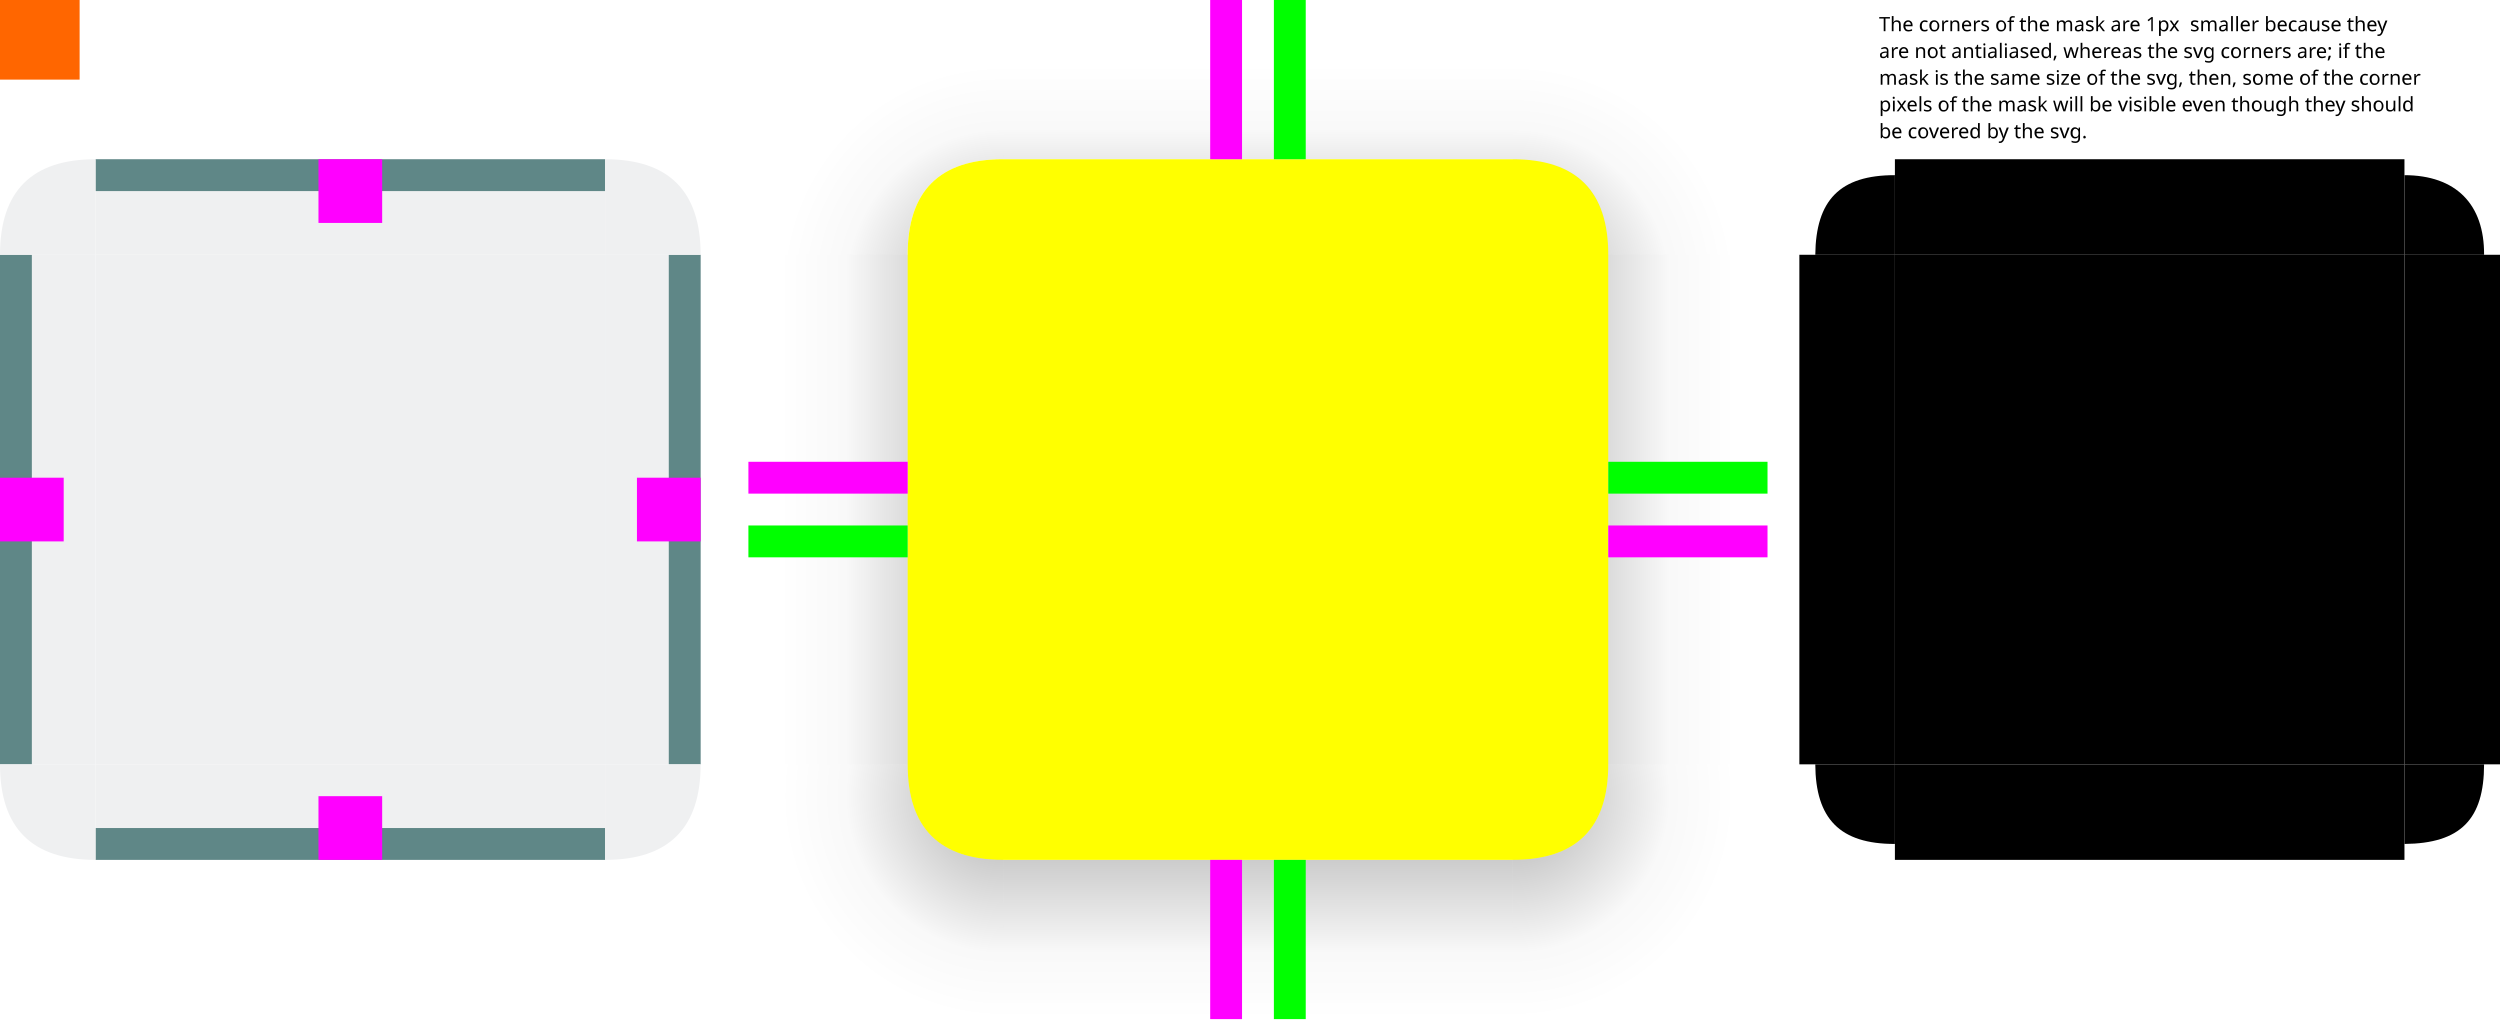
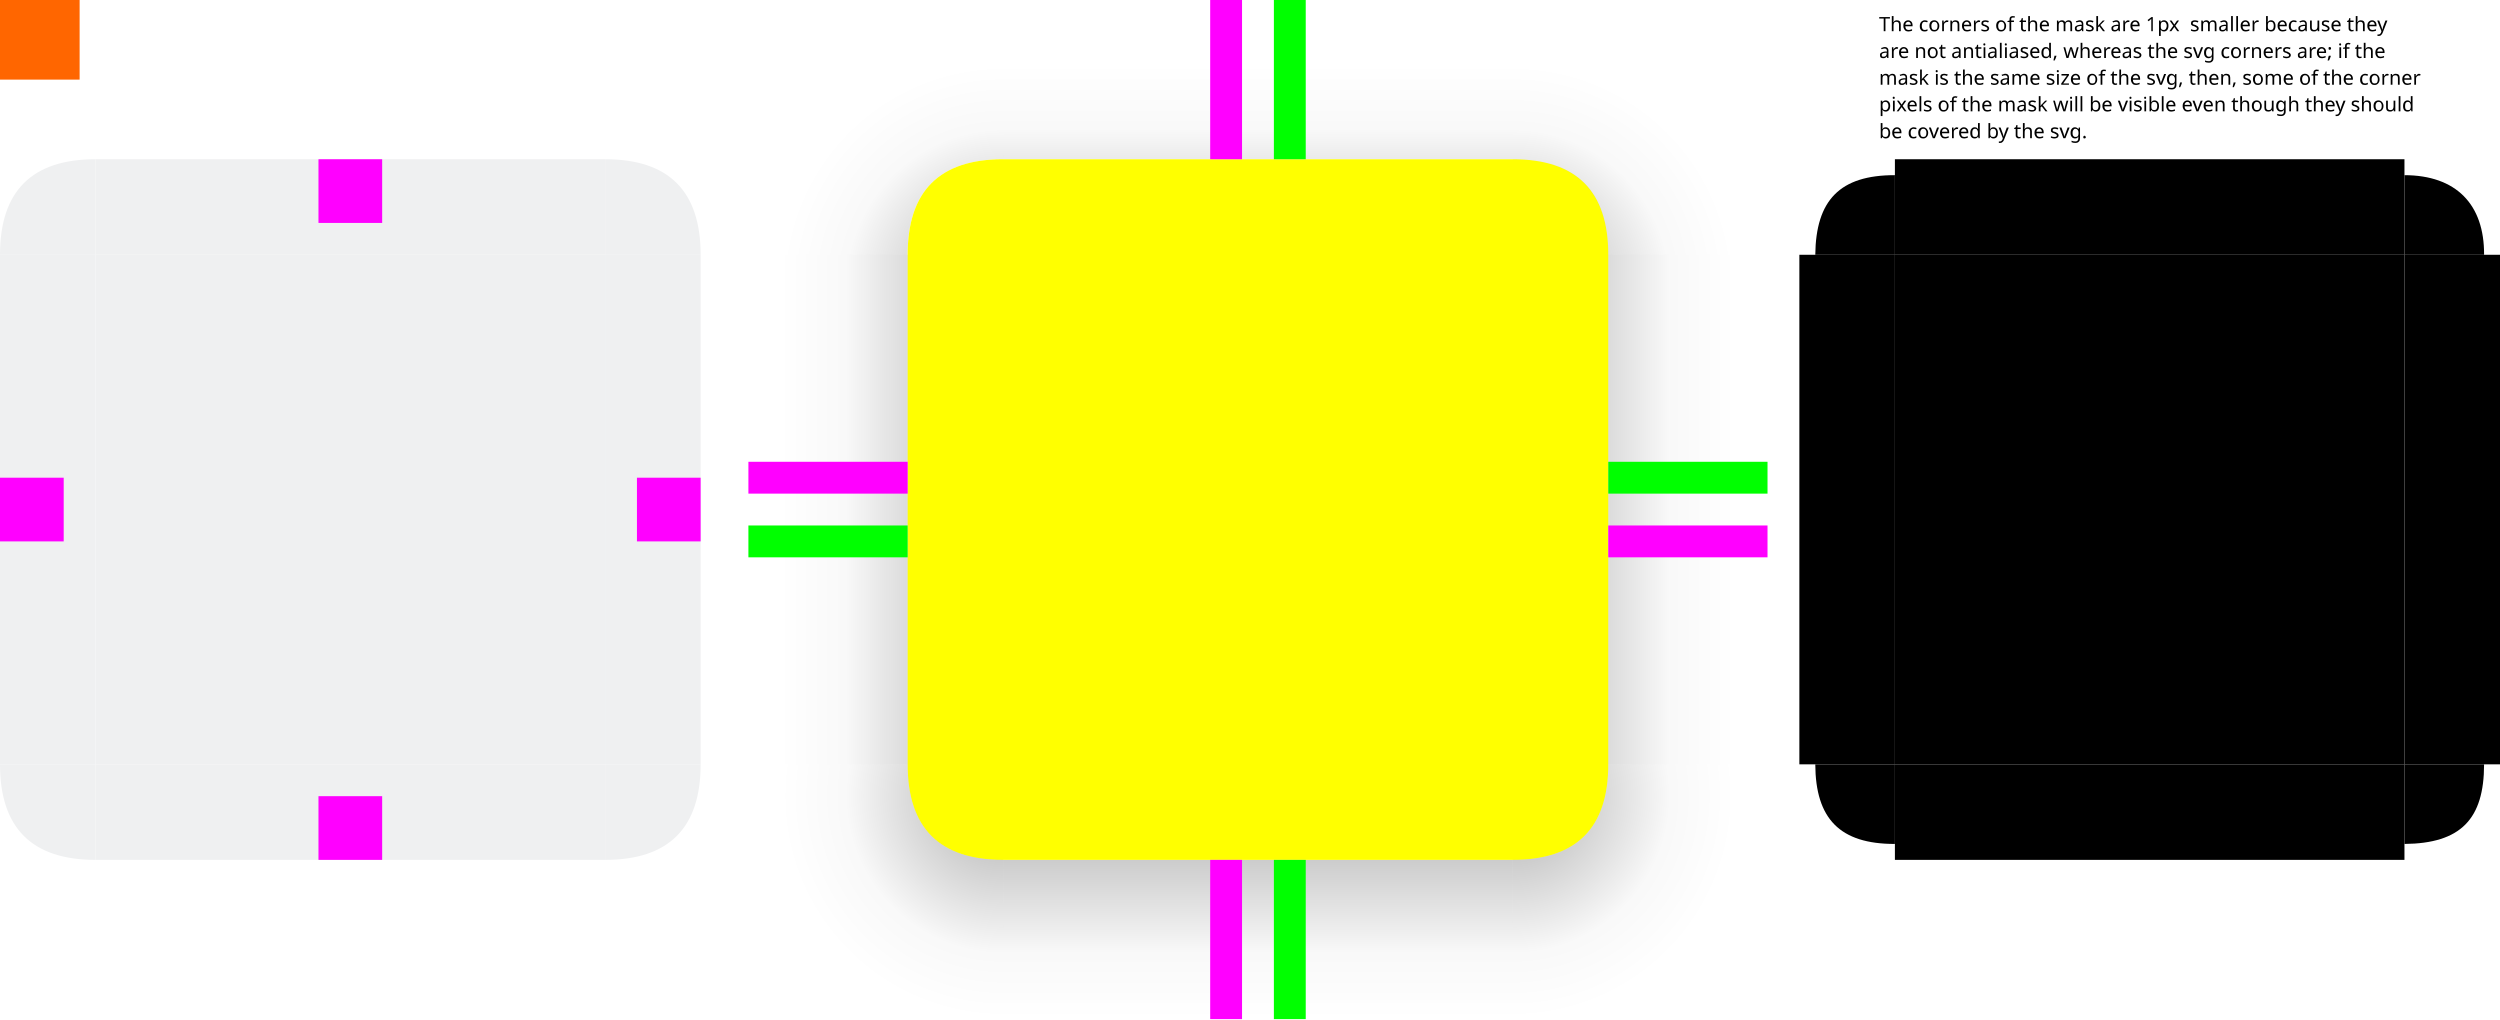
<svg xmlns="http://www.w3.org/2000/svg" xmlns:xlink="http://www.w3.org/1999/xlink" id="svg2" height="64" viewBox="0 0 157 64" width="157" version="1.1">
  <defs id="defs15">
    <style type="text/css" id="current-color-scheme">
            .ColorScheme-Text {
                color:#232629;
                stop-color:#232629;
            }
            .ColorScheme-Background {
                color:#eff0f1;
                stop-color:#eff0f1;
            }
        </style>
    <linearGradient id="shadow-side" gradientUnits="userSpaceOnUse">
      <stop id="stop1762" offset="0" style="stop-color:#000;stop-opacity:.2" />
      <stop id="stop1760" offset=".333" style="stop-color:#000;stop-opacity:.1" />
      <stop id="stop1758" offset=".5" style="stop-color:#000;stop-opacity:.05" />
      <stop id="stop1756" offset=".583" style="stop-color:#000;stop-opacity:.025" />
      <stop id="stop1754" offset="1" style="stop-color:#000;stop-opacity:0" />
    </linearGradient>
    <linearGradient id="shadow-corner" gradientUnits="userSpaceOnUse">
      <stop id="stop11958" offset="0" style="stop-color:#000;stop-opacity:1" />
      <stop id="stop11960" offset=".286" style="stop-color:#000;stop-opacity:.2" />
      <stop id="stop11962" offset=".524" style="stop-color:#000;stop-opacity:.1" />
      <stop id="stop11966" offset=".643" style="stop-color:#000;stop-opacity:.05" />
      <stop id="stop11968" offset=".702" style="stop-color:#000;stop-opacity:.025" />
      <stop id="stop11970" offset="1" style="stop-color:#000;stop-opacity:0" />
    </linearGradient>
    <linearGradient xlink:href="#shadow-side" id="linearGradient1734" gradientUnits="userSpaceOnUse" x1="16" y1="6" x2="16" y2="16" />
    <linearGradient xlink:href="#shadow-side" id="linearGradient1984" gradientUnits="userSpaceOnUse" x1="12" y1="16" x2="2" y2="16" />
    <linearGradient xlink:href="#shadow-side" id="linearGradient4945" gradientUnits="userSpaceOnUse" x1="16" y1="14" x2="16" y2="4" />
    <linearGradient xlink:href="#shadow-side" id="linearGradient8667" gradientUnits="userSpaceOnUse" x1="4" y1="16" x2="14" y2="16" />
    <radialGradient xlink:href="#shadow-corner" id="radialGradient3268" cx="95" cy="50" fx="95" fy="50" r="6.5" gradientUnits="userSpaceOnUse" gradientTransform="matrix(0,2.153846,-2.153846,0,107.6923,-202.6154)" />
    <radialGradient xlink:href="#shadow-corner" id="radialGradient3268-4" cx="95" cy="50" fx="95" fy="50" r="6.5" gradientUnits="userSpaceOnUse" gradientTransform="matrix(0,2.153846,-2.153846,0,107.6923,-202.6154)" />
    <radialGradient xlink:href="#shadow-corner" id="radialGradient3268-6" cx="93.143" cy="50" fx="93.143" fy="50" r="6.5" gradientUnits="userSpaceOnUse" gradientTransform="matrix(0,2.153846,-2.153846,0,107.6923,-202.6154)" />
    <radialGradient xlink:href="#shadow-corner" id="radialGradient3268-6-6" cx="93.143" cy="50" fx="93.143" fy="50" r="6.5" gradientUnits="userSpaceOnUse" gradientTransform="matrix(0,2.153846,-2.153846,0,107.6923,-202.6154)" />
  </defs>
  <rect id="hint-tile-center" height="5" style="fill:#ff6600" width="5" x="0" y="0" />
  <g id="top" transform="translate(6,10)">
    <rect id="rect4152" height="6" style="opacity:1;fill:currentColor" class="ColorScheme-Background" width="32" x="0" y="0" />
-     <path style="opacity:1" d="M 0,0 V 2 H 32 V 0 Z" id="path1337" fill="#5f8787" />
  </g>
  <g id="bottom" transform="translate(6,48)">
    <rect id="rect4148" height="6" style="opacity:1;fill:currentColor" class="ColorScheme-Background" width="32" x="0" y="0" />
-     <path style="opacity:1" d="M 0,4 V 6 H 32 V 4 Z" id="path1671" fill="#5f8787" />
  </g>
  <g id="left" transform="translate(0,16)">
    <rect id="rect4144" height="32" style="opacity:1;fill:currentColor" class="ColorScheme-Background" width="6" x="0" y="0" />
-     <path style="opacity:1" d="M 0,32 H 2 V 0 H 0 Z" id="path1785" fill="#5f8787" />
  </g>
  <g id="right" transform="translate(38,16)">
    <rect id="rect4140" height="32" style="opacity:1;fill:currentColor" class="ColorScheme-Background" width="6" x="0" y="0" />
-     <path style="opacity:1" d="M 4,32 H 6 V 0 H 4 Z" id="path1902" fill="#5f8787" />
  </g>
  <g id="center" transform="translate(6,16)">
    <rect id="rect4138" height="32" style="opacity:1;fill:currentColor" class="ColorScheme-Background" width="32" x="0" y="0" />
  </g>
  <g id="topleft" transform="translate(0,10)">
    <path d="M 0,6 H 6 V 0 C 2,0 0,2 0,6 Z" style="opacity:1;fill:currentColor" class="ColorScheme-Background" id="path3115" />
  </g>
  <g id="topright" transform="translate(38,10)">
    <path d="M 0,0 V 6 H 6 C 6,2 4,0 0,0 Z" style="opacity:1;fill:currentColor" class="ColorScheme-Background" id="path3118" />
  </g>
  <g id="bottomleft" transform="translate(0,48)">
    <path d="M 6,6 V 0 H 0 c 0,4 2,6 6,6 z" style="opacity:1;fill:currentColor" class="ColorScheme-Background" id="path3124" />
  </g>
  <g id="bottomright" transform="translate(38,48)">
    <path d="M 0,6 V 0 H 6 C 6,4 4,6 0,6 Z" style="opacity:1;fill:currentColor" class="ColorScheme-Background" id="path3121" />
  </g>
  <rect id="hint-top-margin" height="4" style="fill:#ff00ff;stroke-width:1" width="4" x="20" y="10" />
  <rect id="hint-bottom-margin" height="4" style="fill:#ff00ff;stroke-width:1" width="4" x="20" y="50" />
  <rect id="hint-right-margin" height="4" style="fill:#ff00ff;stroke-width:1" width="4" x="40" y="30" />
  <rect id="hint-left-margin" height="4" style="fill:#ff00ff;stroke-width:1" width="4" x="0" y="30" />
  <rect id="hint-top-inset" height="9.99999993923e-09" style="fill:#00ff00" width="4" x="20" y="10" />
  <rect id="hint-bottom-inset" height="9.99999993923e-09" style="fill:#00ff00" width="4" x="20" y="54" />
  <rect id="hint-left-inset" height="4" style="fill:#00ff00" width="9.99999993923e-09" x="0" y="30" />
  <rect id="hint-right-inset" height="4" style="fill:#00ff00" width="9.99999993923e-09" x="44" y="30" />
  <rect id="mask-top" height="6" width="32" x="119" y="10" />
  <rect id="mask-center" height="32" width="32" x="119" y="16" />
  <rect id="mask-bottom" height="6" transform="scale(1,-1)" width="32" x="119" y="-54" />
  <rect id="mask-left" height="32" width="6" x="113" y="16" />
  <rect id="mask-right" height="32" width="6" x="151" y="16" />
  <path id="mask-topleft" d="m 114,16 h -1 6 v -6 1 c -3.457,-0.005 -4.963,1.573 -5,5 z" />
  <g id="shadow-center" transform="translate(63,16)">
    <rect id="rect4908" height="32" style="opacity:0.001;fill-opacity:0.001" width="32" x="0" y="0" />
  </g>
  <g id="shadow-topleft" transform="rotate(180,31.5,8)">
    <path d="M 0,6 V 0 H 6 C 6,4 4,6 0,6 Z" style="opacity:0.001;fill:#000000;fill-opacity:0.004" id="path95-4-2" />
    <path id="path2368-7-5" style="fill:url(#radialGradient3268-6-6);fill-opacity:1;fill-rule:evenodd;stroke-width:1" d="M 6,0 C 6,4 4,6 0,6 V 16 H 3 C 10.18,16 16,10.18 16,3 V 0 Z" />
  </g>
  <g id="shadow-top" transform="translate(63)">
    <rect id="st" height="10" width="32" style="fill:url(#linearGradient4945);fill-opacity:1" x="0" y="0" />
    <rect id="rect1546" height="6" style="opacity:0.001;fill:#000000;fill-opacity:0.004;fill-rule:evenodd" width="32" y="10" x="0" />
  </g>
  <g id="shadow-bottom" transform="translate(63,48)">
    <rect id="rect1546-6" height="6" style="opacity:0.001;fill:#000000;fill-opacity:0.004;fill-rule:evenodd" width="32" x="0" y="0" />
    <rect id="sb" height="10" width="32" y="6" style="fill:url(#linearGradient1734);fill-opacity:1" x="0" />
  </g>
  <path style="opacity:1;fill:#ffff00;stroke-width:2;stroke-linecap:round" d="m 63,10 h 32 c 4,0 6,2 6,6 v 32 c 0,4 -2,6 -6,6 H 63 c -4,0 -6,-2 -6,-6 V 16 c 0,-4 2,-6 6,-6 z" id="path838" />
  <g id="shadow-left" transform="translate(47,16)">
    <rect id="sl" height="32" width="10" style="fill:url(#linearGradient1984);fill-opacity:1" x="0" y="0" />
    <rect id="rect1546-3-7" height="32" style="opacity:0.001;fill:#000000;fill-opacity:0.004;fill-rule:evenodd" width="6" x="10" y="0" />
  </g>
  <g id="shadow-right" transform="translate(95,16)">
    <rect id="rect1546-3" height="32" style="opacity:0.001;fill:#000000;fill-opacity:0.004;fill-rule:evenodd" width="6" x="0" y="0" />
    <rect id="sr" height="32" width="10" x="6" style="fill:url(#linearGradient8667);fill-opacity:1" y="0" />
  </g>
  <rect id="shadow-hint-top-margin" height="10" style="fill:#ff00ff" width="2" x="76" y="0" />
  <rect id="shadow-hint-bottom-margin" height="10" style="fill:#ff00ff" width="2" x="76" y="54" />
  <rect id="shadow-hint-right-margin" height="2" style="fill:#ff00ff" width="10" x="101" y="33" />
  <rect id="shadow-hint-left-margin" height="2" style="fill:#ff00ff" width="10" x="47" y="29" />
  <rect id="shadow-hint-top-inset" height="10" style="fill:#00ff00" width="2" x="80" y="0" />
  <rect id="shadow-hint-bottom-inset" height="10" style="fill:#00ff00" width="2" x="80" y="54" />
  <rect id="shadow-hint-right-inset" height="2" style="fill:#00ff00" width="10" x="101" y="29" />
  <rect id="shadow-hint-left-inset" height="2" style="fill:#00ff00" width="10" x="47" y="33" />
  <g id="shadow-bottomright" transform="translate(95,48)">
    <path d="M 0,6 V 0 H 6 C 6,3.999 3.98,6 0,6 Z" style="opacity:0.001;fill:#000000;fill-opacity:0.004" id="path95" />
    <path id="path2368" style="fill:url(#radialGradient3268);fill-opacity:1;fill-rule:evenodd;stroke-width:1" d="M 6,0 C 6,4 4,6 0,6 V 16 H 3 C 10.18,16 16,10.18 16,3 V 0 Z" />
  </g>
  <g id="shadow-bottomright-9" transform="translate(95,48)" />
  <g id="shadow-bottomleft" transform="matrix(-1,0,0,1,63,48)">
    <path d="M 3,6 H 0 V 0 H 6 V 3 C 6,4.657 4.657,6 3,6 Z" style="opacity:0.001;fill:#000000;fill-opacity:0.004" id="path95-1" />
    <path id="path2368-0" style="fill:url(#radialGradient3268-4);fill-opacity:1;fill-rule:evenodd;stroke-width:1" d="M 6,0 C 6,3.999 3.995,6 0,6 V 16 H 3 C 10.18,16 16,10.18 16,3 V 0 Z" />
  </g>
  <g id="shadow-topright" transform="matrix(1,0,0,-1,95,16)">
    <path d="M 3,6 H 0 V 0 H 6 V 3 C 6,4.657 4.657,6 3,6 Z" style="opacity:0.001;fill:#000000;fill-opacity:0.004" id="path95-4" />
    <path id="path2368-7" style="fill:url(#radialGradient3268-6);fill-opacity:1;fill-rule:evenodd;stroke-width:1" d="M 6,0 C 6,3.988 3.974,6 0,6 V 16 H 3 C 10.18,16 16,10.18 16,3 V 0 Z" />
  </g>
  <rect style="color:#eff0f1;fill:currentColor;fill-opacity:1;stroke:none;stop-color:#eff0f1" id="thick-center" width="32" height="32" x="19" y="75" class="ColorScheme-Background" />
  <rect transform="rotate(90)" style="fill:#800080;fill-opacity:1;stroke:none;stroke-width:1.155" id="thick-hint-right-margin" width="4" height="8" x="95" y="-56" />
  <rect transform="rotate(90)" y="-20" x="95" height="8" width="4" id="thick-hint-left-margin" style="fill:#800080;fill-opacity:1;stroke:none;stroke-width:1.155" />
  <rect y="69" x="38" height="8" width="4" id="thick-hint-top-margin" style="fill:#800080;fill-opacity:1;stroke:none;stroke-width:1.155" />
  <rect style="fill:#800080;fill-opacity:1;stroke:none;stroke-width:1.155" id="thick-hint-bottom-margin" width="4" height="8" x="39" y="105" />
  <path id="mask-topright" d="m 156,16 h 1 -6 v -6 1 c 3.233,0.006 5.021,1.824 5,5 z" />
  <path id="mask-bottomright" d="m 156,48 h 1 -6 v 6 -1 c 3.531,-0.032 5,-1.554 5,-5 z" />
  <path id="mask-bottomleft" d="m 114,48 h -1 6 v 6 -1 c -3.457,0.005 -4.984,-1.58 -5,-5 z" />
  <text xml:space="preserve" style="font-stretch:condensed;font-size:1.252px;font-family:Impact;-inkscape-font-specification:'Impact Condensed';text-align:start;text-anchor:start;fill:#ff0000;stroke:#000000;stroke-width:5.729;stroke-linecap:round" x="118" y="1.958" id="text1204">
    <tspan id="tspan1202" x="118" y="1.958" style="font-style:normal;font-variant:normal;font-weight:normal;font-stretch:normal;font-size:1.252px;font-family:'Noto Sans';-inkscape-font-specification:'Noto Sans';text-align:start;text-anchor:start;fill:#000000;stroke:none;stroke-width:5.729">The corners of the mask are 1px  smaller because they</tspan>
    <tspan x="118" y="3.637" style="font-style:normal;font-variant:normal;font-weight:normal;font-stretch:normal;font-size:1.252px;font-family:'Noto Sans';-inkscape-font-specification:'Noto Sans';text-align:start;text-anchor:start;fill:#000000;stroke:none;stroke-width:5.729" id="tspan1358">are not antialiased, whereas the svg corners are; if the</tspan>
    <tspan x="118" y="5.317" style="font-style:normal;font-variant:normal;font-weight:normal;font-stretch:normal;font-size:1.252px;font-family:'Noto Sans';-inkscape-font-specification:'Noto Sans';text-align:start;text-anchor:start;fill:#000000;stroke:none;stroke-width:5.729" id="tspan1360">mask is the same size of the svg, then, some of the corner</tspan>
    <tspan x="118" y="6.996" style="font-style:normal;font-variant:normal;font-weight:normal;font-stretch:normal;font-size:1.252px;font-family:'Noto Sans';-inkscape-font-specification:'Noto Sans';text-align:start;text-anchor:start;fill:#000000;stroke:none;stroke-width:5.729" id="tspan1362">pixels of the mask will be visible even though they should</tspan>
    <tspan x="118" y="8.676" style="font-style:normal;font-variant:normal;font-weight:normal;font-stretch:normal;font-size:1.252px;font-family:'Noto Sans';-inkscape-font-specification:'Noto Sans';text-align:start;text-anchor:start;fill:#000000;stroke:none;stroke-width:5.729" id="tspan1364">be covered by the svg.</tspan>
  </text>
</svg>
